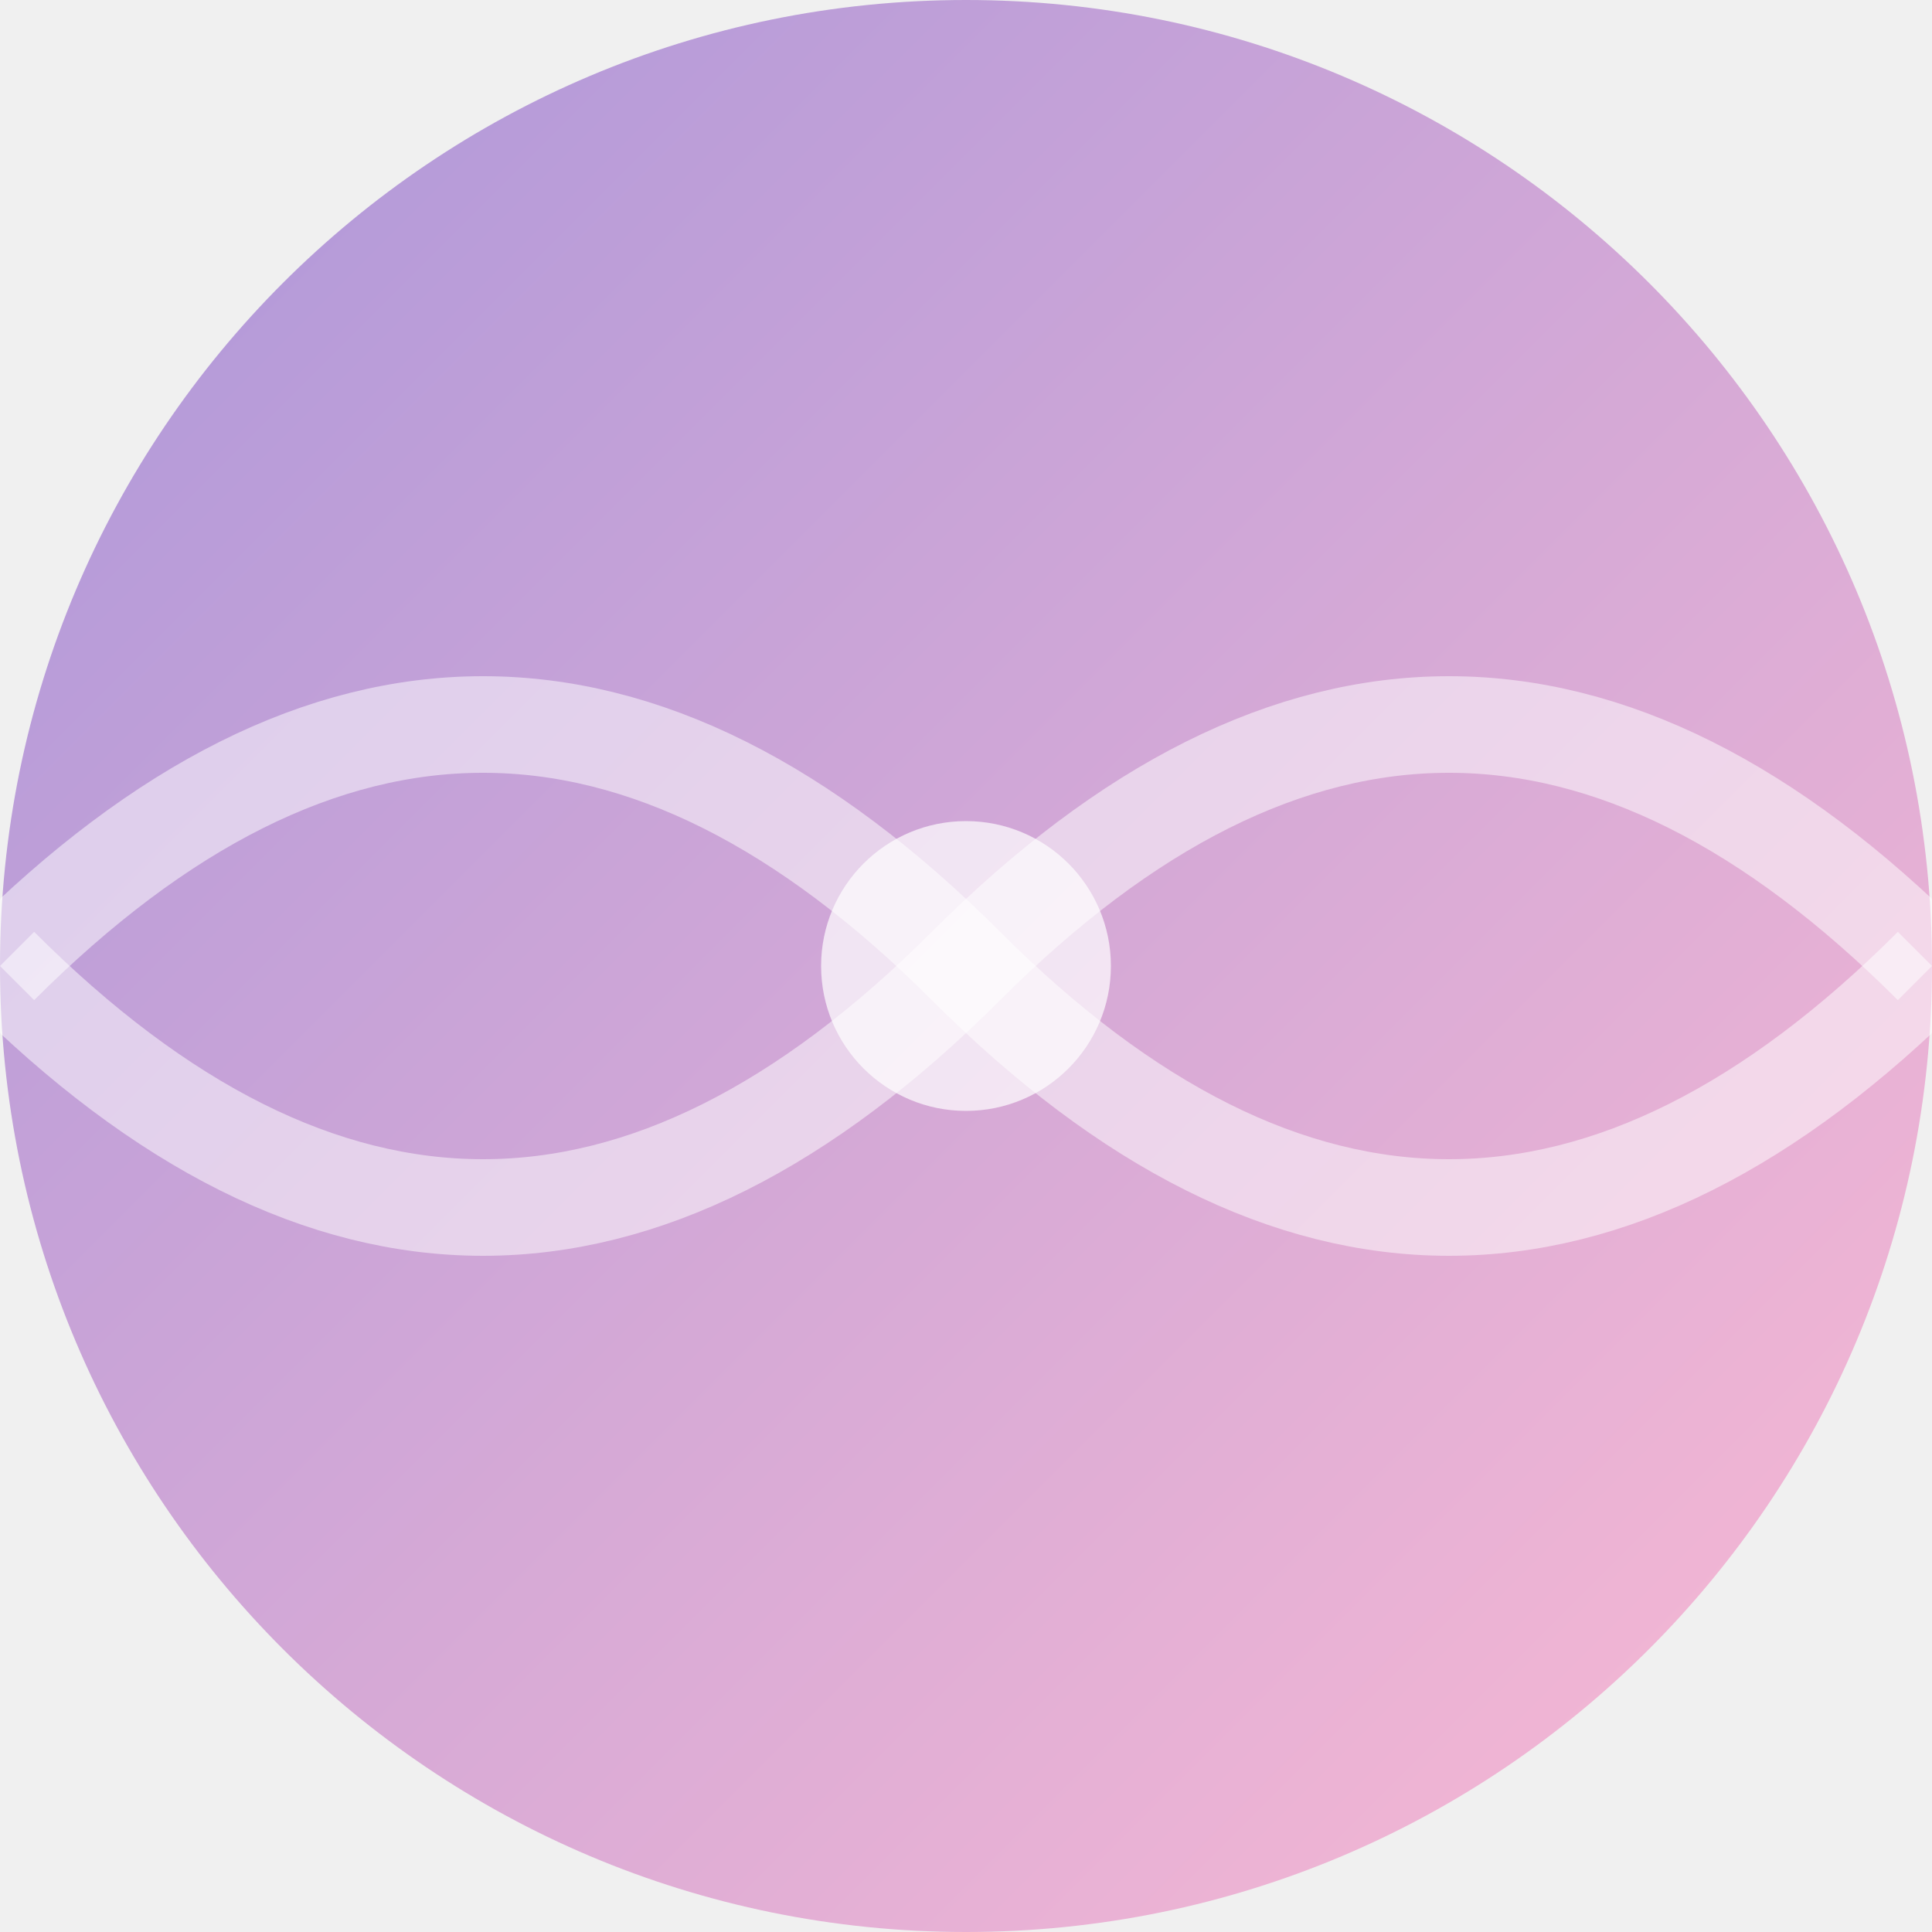
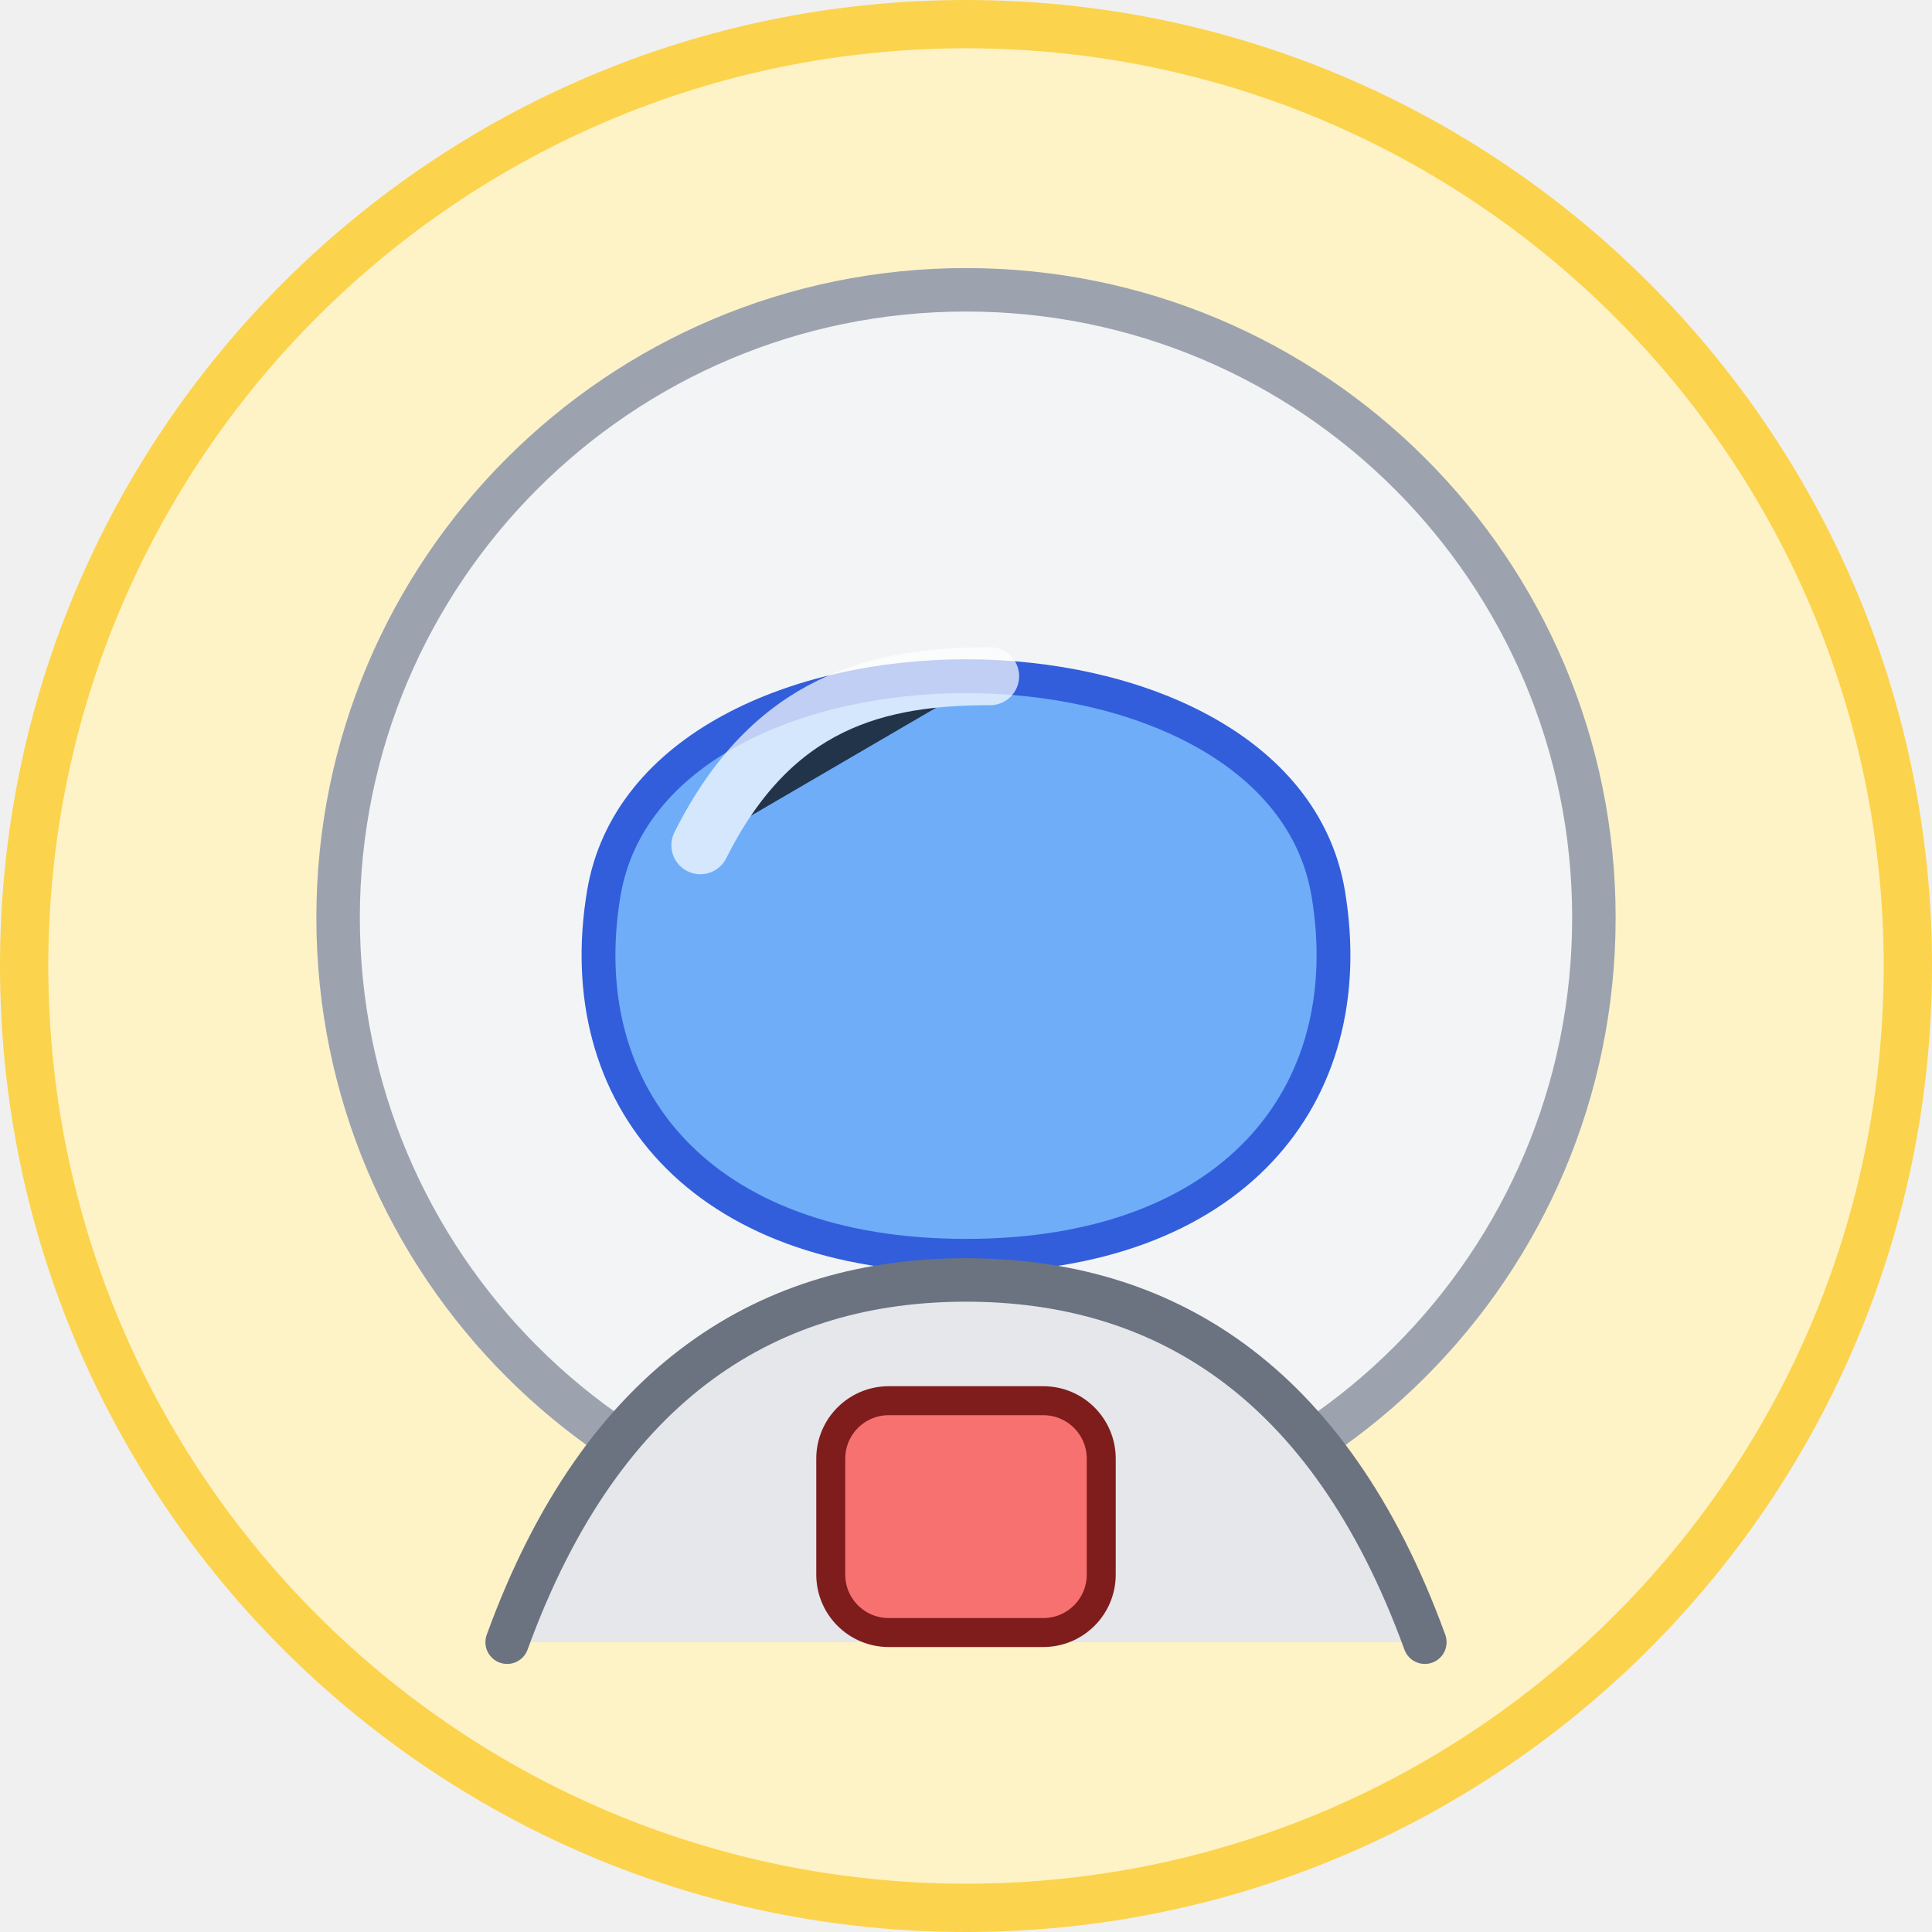
<svg xmlns="http://www.w3.org/2000/svg" width="40" height="40" viewBox="0 0 40 40">
-   <defs>
-     <linearGradient id="grad3" x1="0%" y1="0%" x2="100%" y2="100%">
-       <stop offset="0%" style="stop-color:#AA96DA;stop-opacity:1" />
-       <stop offset="100%" style="stop-color:#FCBAD3;stop-opacity:1" />
-     </linearGradient>
-   </defs>
-   <circle cx="20" cy="20" r="20" fill="url(#grad3)" />
-   <path d="M 0,20 Q 10,10 20,20 T 40,20" stroke="white" stroke-width="2" fill="none" opacity="0.5" />
-   <path d="M 0,20 Q 10,30 20,20 T 40,20" stroke="white" stroke-width="2" fill="none" opacity="0.5" />
-   <circle cx="20" cy="20" r="3" fill="white" opacity="0.7" />
+   <circle cx="20" cy="20" r="19.5" fill="#FEF3C7" stroke="#FCD34D" />
+   <circle cx="20" cy="19" r="13" fill="#F3F4F6" stroke="#9CA3AF" stroke-width="0.9" />
+   <path d="M12.5 18.5 C13.5 12.5 26.5 12.5 27.5 18.5 C28.2 22.7 25.5 26 20 26 C14.5 26 11.8 22.7 12.5 18.5 Z" fill="#60A5FA" opacity="0.9" stroke="#1D4ED8" stroke-width="0.7" />
+   <path d="M14.5 17.5 C16 14.5 18.2 14 20.5 14" stroke="#FFFFFF" stroke-width="1.2" opacity="0.7" stroke-linecap="round" />
+   <path d="M10.5 34 C12.5 28.5 16 26.5 20 26.5 C24 26.5 27.5 28.5 29.5 34" fill="#E5E7EB" stroke="#6B7280" stroke-width="0.9" stroke-linecap="round" />
+   <rect x="17.2" y="29" width="5.6" height="4.8" rx="1.2" fill="#F87171" stroke="#7F1D1D" stroke-width="0.6" />
</svg>
